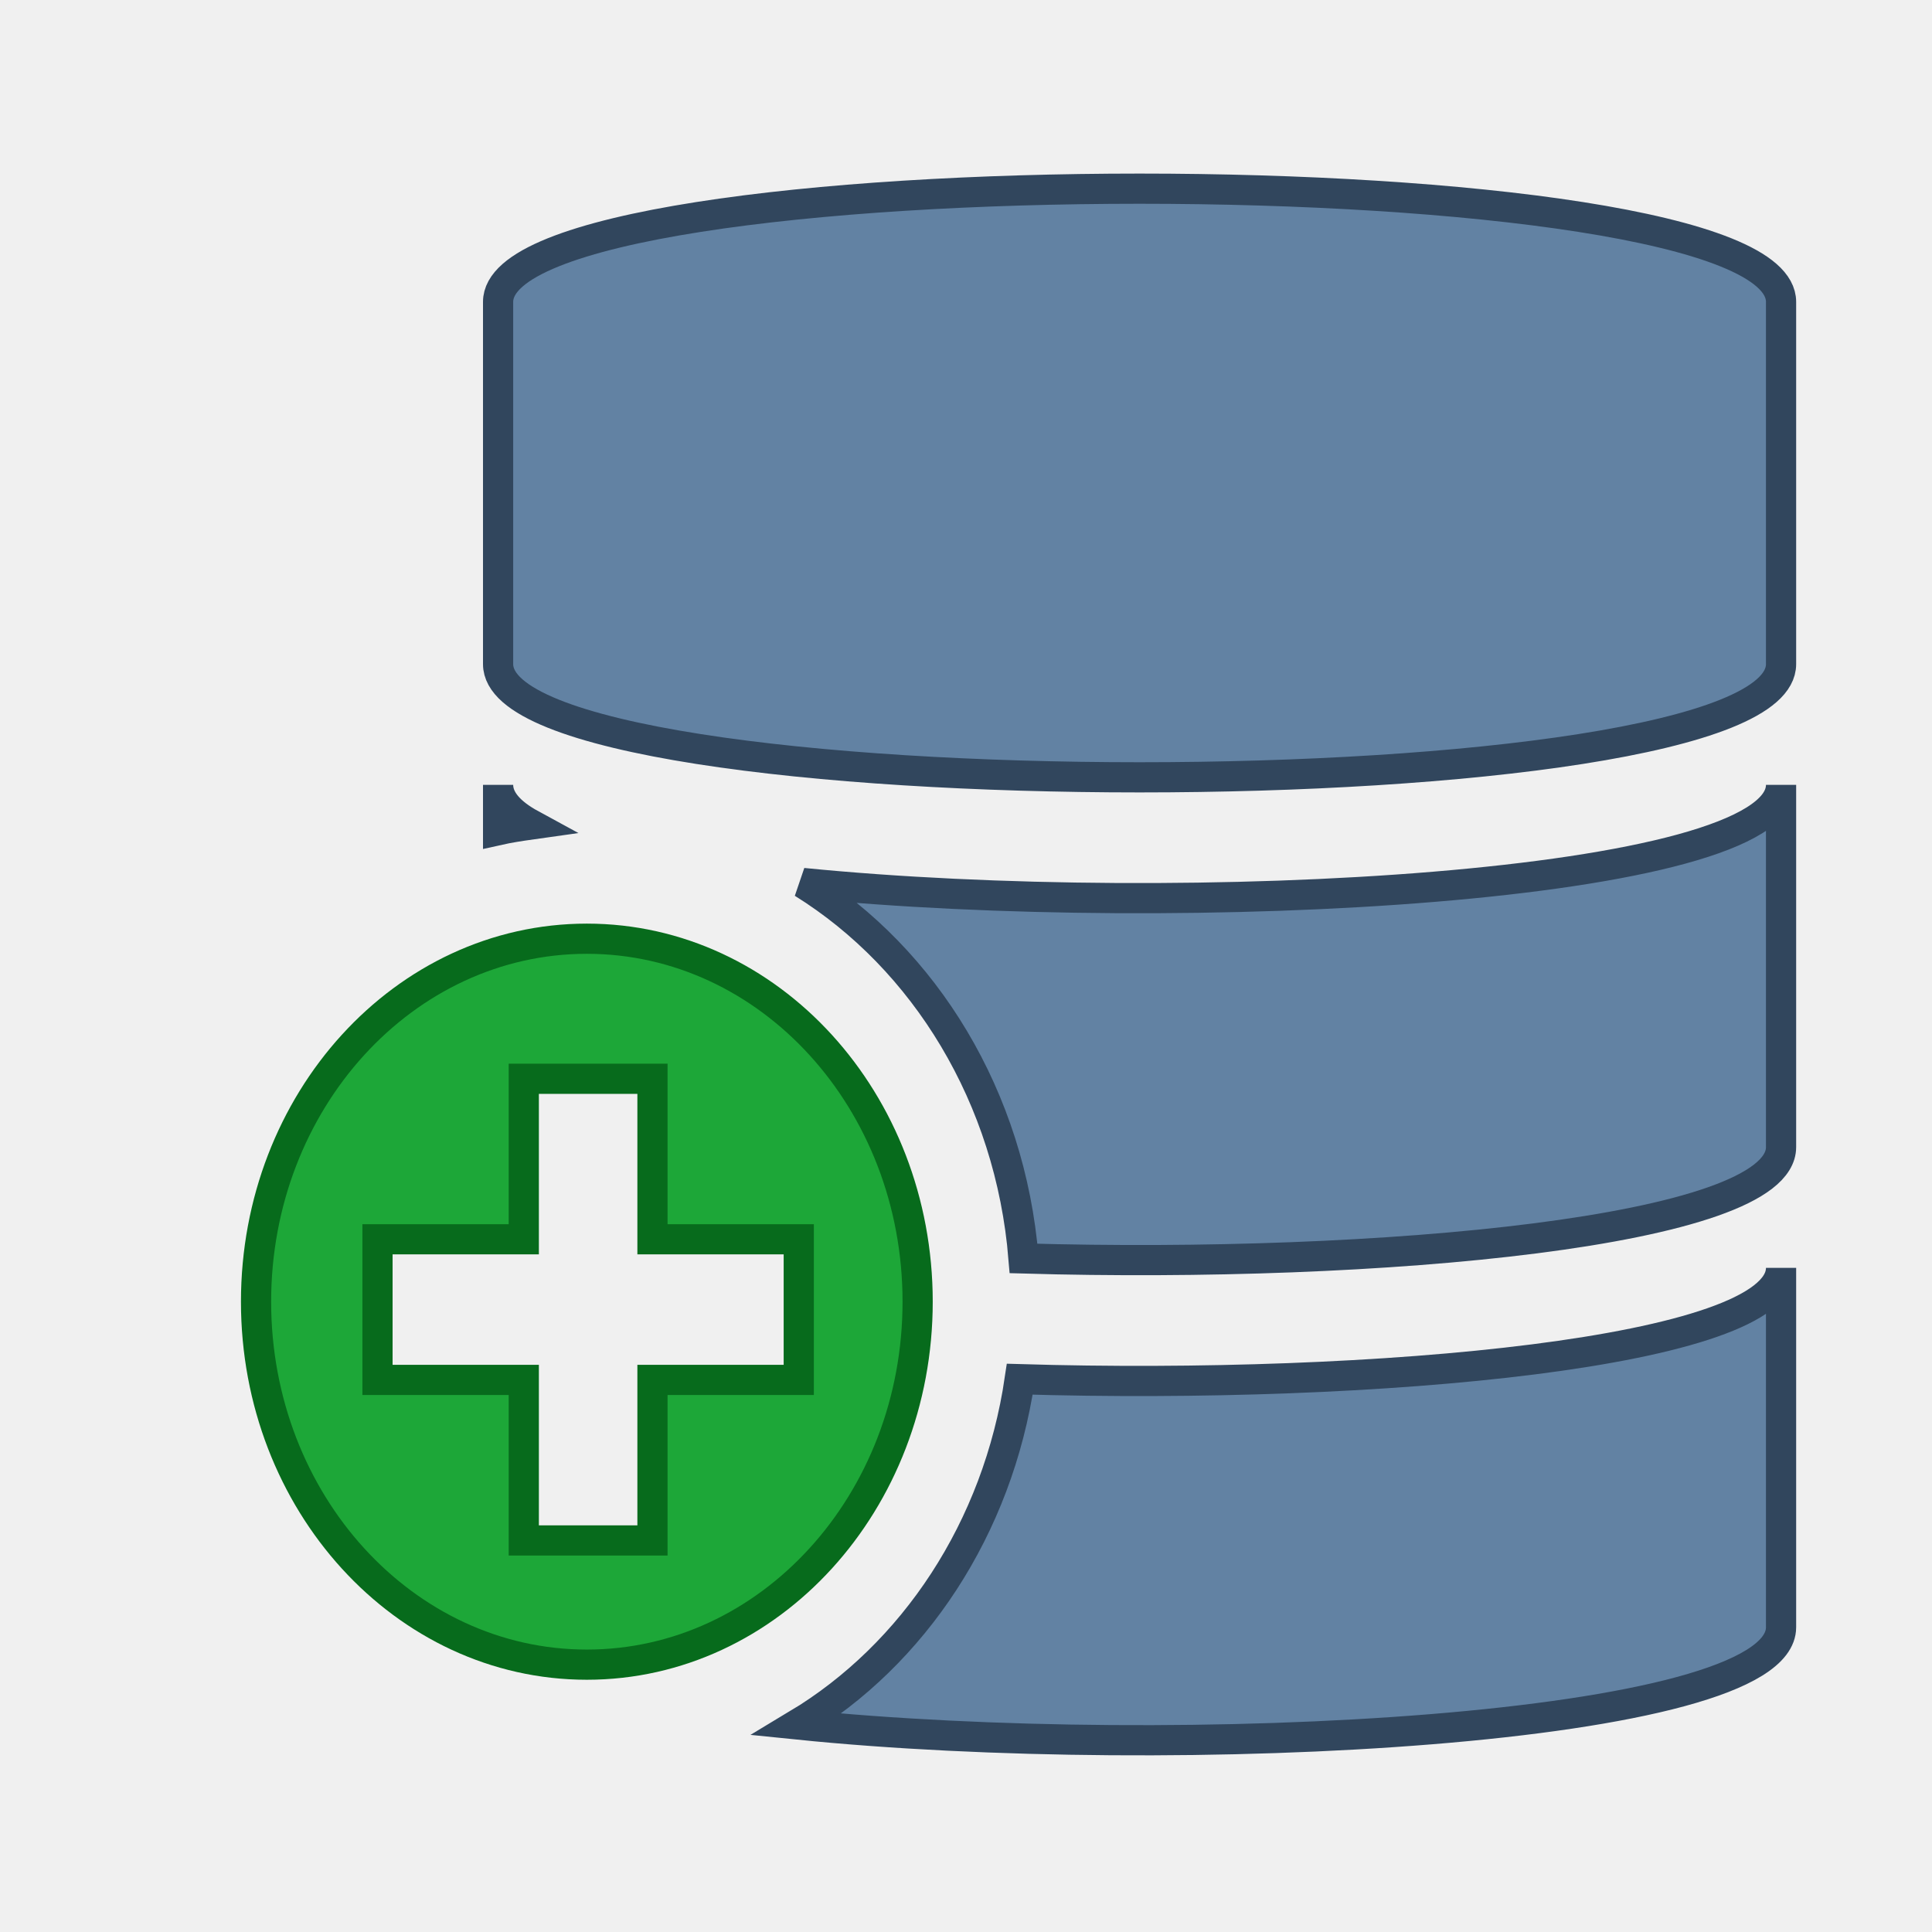
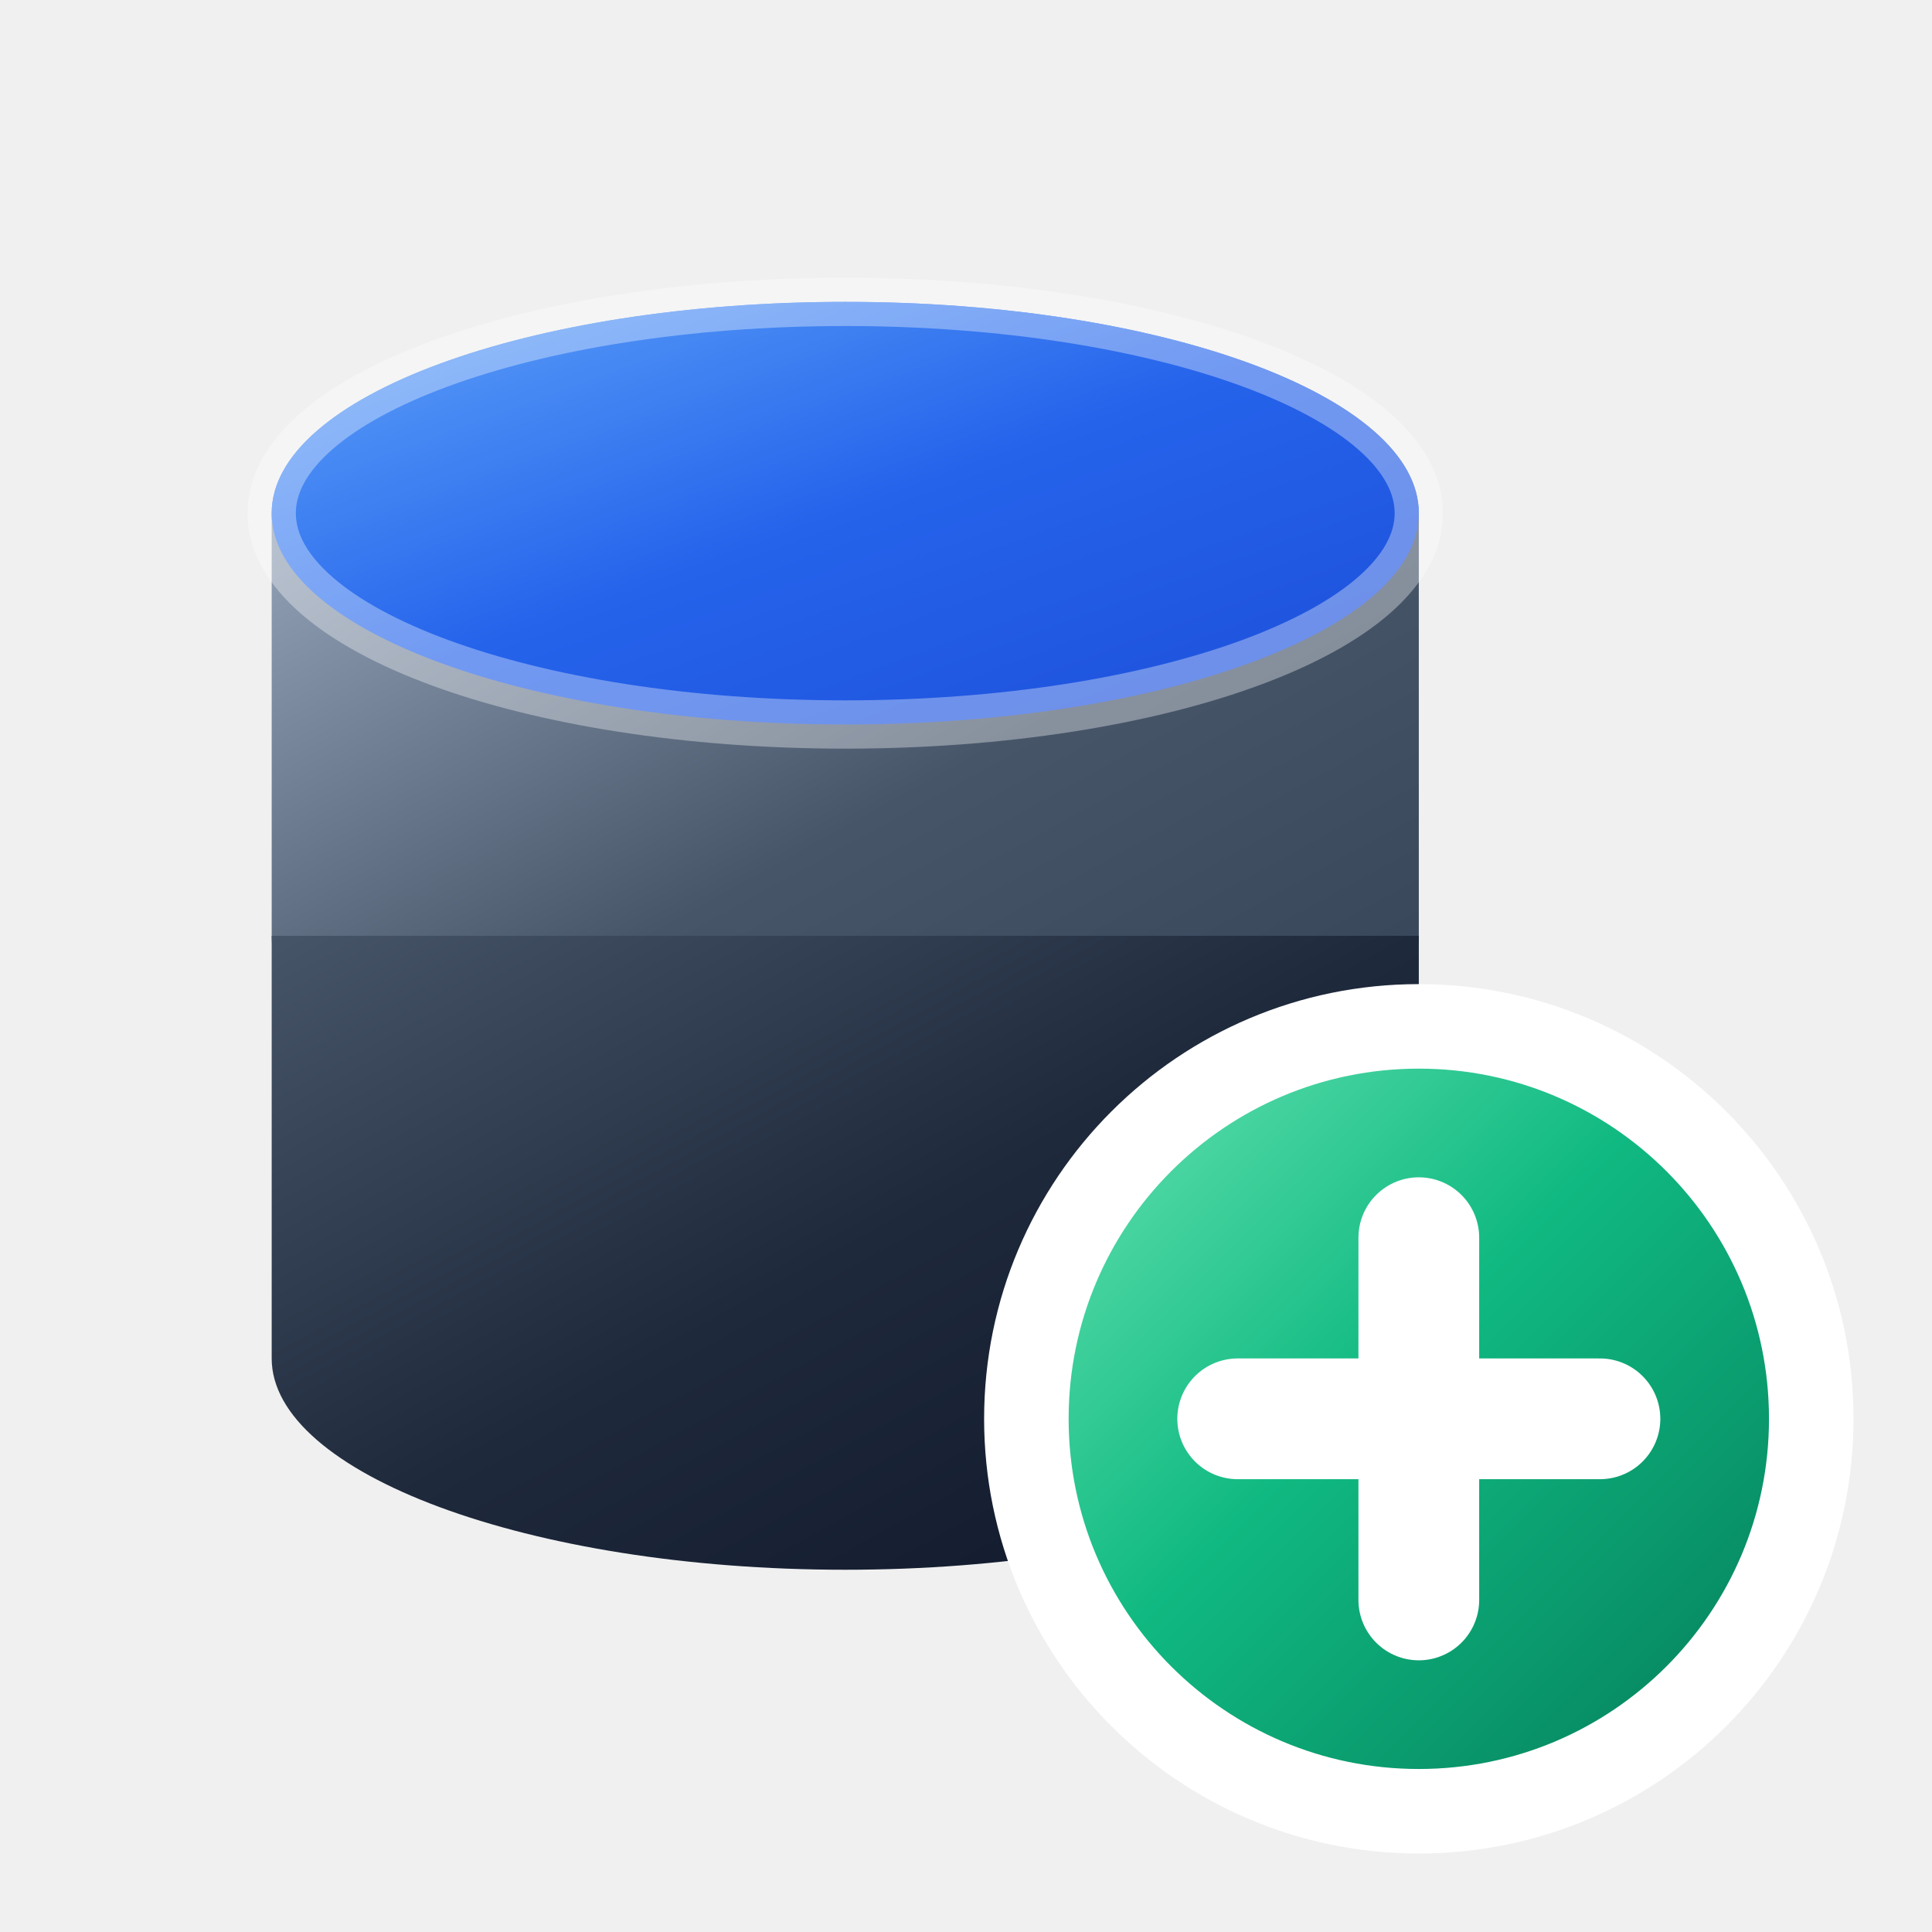
- <svg xmlns="http://www.w3.org/2000/svg" width="64px" height="64px" id="svg2985" version="1.1">
-   <defs id="defs2987" />
-   <g id="layer1">
-     <path style="fill:#6282a3;stroke:#31465d;fill-opacity:1;stroke-opacity:1" d="M 37.75 6.25 C 27.123 6.25 16.5 7.5 16.5 10 L 16.5 22 C 16.5 27 59 27 59 22 L 59 10 C 59 7.5 48.377 6.25 37.75 6.25 z M 16.5 26 L 16.5 27.5 C 16.853 27.421 17.232 27.363 17.594 27.312 C 16.881 26.924 16.5 26.482 16.5 26 z M 59 26 C 59 29.416 39.166 30.501 26.594 29.25 C 30.639 31.767 33.469 36.345 33.906 41.688 C 45.646 42.027 59 40.803 59 38 L 59 26 z M 59 42 C 59 44.812 45.55 46.039 33.781 45.688 C 33.052 50.629 30.266 54.808 26.406 57.125 C 38.968 58.405 59 57.338 59 53.906 L 59 42 z " id="path3017" />
-     <path style="fill:#1da738;fill-opacity:1;stroke:#076b1c;stroke-opacity:1" d="m 19.44,31.096 c -6.052,0 -10.958,5.383 -10.958,12.024 0,6.641 4.906,12.024 10.958,12.024 6.052,0 10.958,-5.383 10.958,-12.024 0,-6.641 -4.906,-12.024 -10.958,-12.024 z m -2.089,4.64 4.263,0 0,5.317 4.846,0 0,4.659 -4.846,0 0,5.317 -4.263,0 0,-5.317 -4.846,0 0,-4.659 4.846,0 0,-5.317 z" id="path3061" />
-   </g>
+ <svg xmlns="http://www.w3.org/2000/svg" width="32" height="32" viewBox="0 0 32 32" fill="none">
+   <defs>
+     <linearGradient id="gEmerald" x1="0%" y1="0%" x2="100%" y2="100%">
+       <stop offset="0%" stop-color="#6EE7B7" />
+       <stop offset="45%" stop-color="#10B981" />
+       <stop offset="100%" stop-color="#047857" />
+     </linearGradient>
+     <linearGradient id="gBlue" x1="0%" y1="0%" x2="100%" y2="100%">
+       <stop offset="0%" stop-color="#60A5FA" />
+       <stop offset="50%" stop-color="#2563EB" />
+       <stop offset="100%" stop-color="#1D4ED8" />
+     </linearGradient>
+     <linearGradient id="gCyan" x1="0%" y1="0%" x2="100%" y2="100%">
+       <stop offset="0%" stop-color="#38BDF8" />
+       <stop offset="55%" stop-color="#0284C7" />
+       <stop offset="100%" stop-color="#0369A1" />
+     </linearGradient>
+     <linearGradient id="gViolet" x1="0%" y1="0%" x2="100%" y2="100%">
+       <stop offset="0%" stop-color="#C4B5FD" />
+       <stop offset="45%" stop-color="#8B5CF6" />
+       <stop offset="100%" stop-color="#5B21B6" />
+     </linearGradient>
+     <linearGradient id="gAmber" x1="0%" y1="0%" x2="100%" y2="100%">
+       <stop offset="0%" stop-color="#FDE68A" />
+       <stop offset="45%" stop-color="#F59E0B" />
+       <stop offset="100%" stop-color="#B45309" />
+     </linearGradient>
+     <linearGradient id="gRed" x1="0%" y1="0%" x2="100%" y2="100%">
+       <stop offset="0%" stop-color="#FCA5A5" />
+       <stop offset="45%" stop-color="#EF4444" />
+       <stop offset="100%" stop-color="#B91C1C" />
+     </linearGradient>
+     <linearGradient id="gSlate" x1="0%" y1="0%" x2="100%" y2="100%">
+       <stop offset="0%" stop-color="#94A3B8" />
+       <stop offset="50%" stop-color="#475569" />
+       <stop offset="100%" stop-color="#334155" />
+     </linearGradient>
+     <linearGradient id="gDarkSlate" x1="0%" y1="0%" x2="100%" y2="100%">
+       <stop offset="0%" stop-color="#475569" />
+       <stop offset="50%" stop-color="#1E293B" />
+       <stop offset="100%" stop-color="#0F172A" />
+     </linearGradient>
+     <linearGradient id="gShine" x1="0%" y1="0%" x2="100%" y2="100%">
+       <stop offset="0%" stop-color="#FFFFFF" stop-opacity="0.35" />
+       <stop offset="60%" stop-color="#FFFFFF" stop-opacity="0" />
+     </linearGradient>
+   </defs>
+   <ellipse cx="14" cy="8.5" rx="9.5" ry="3.5" fill="url(#gBlue)" />
+   <path d="M4.5 8.5V15.5C4.5 17.4 8.75 19 14 19C19.25 19 23.5 17.4 23.5 15.5V8.5" fill="url(#gSlate)" />
+   <path d="M4.5 15.5V22.5C4.5 24.4 8.75 26 14 26C19.25 26 23.5 24.4 23.5 22.5V15.5" fill="url(#gDarkSlate)" />
+   <ellipse cx="14" cy="8.5" rx="9.5" ry="3.5" fill="url(#gBlue)" stroke="#FFFFFF" stroke-opacity="0.35" stroke-width="0.8" />
+   <circle cx="23.5" cy="23.5" r="6.5" fill="url(#gEmerald)" stroke="#FFFFFF" stroke-width="1.4" />
+   <path d="M23.5 20.5V26.5M20.5 23.5H26.5" stroke="#FFFFFF" stroke-width="2" stroke-linecap="round" />
</svg>
